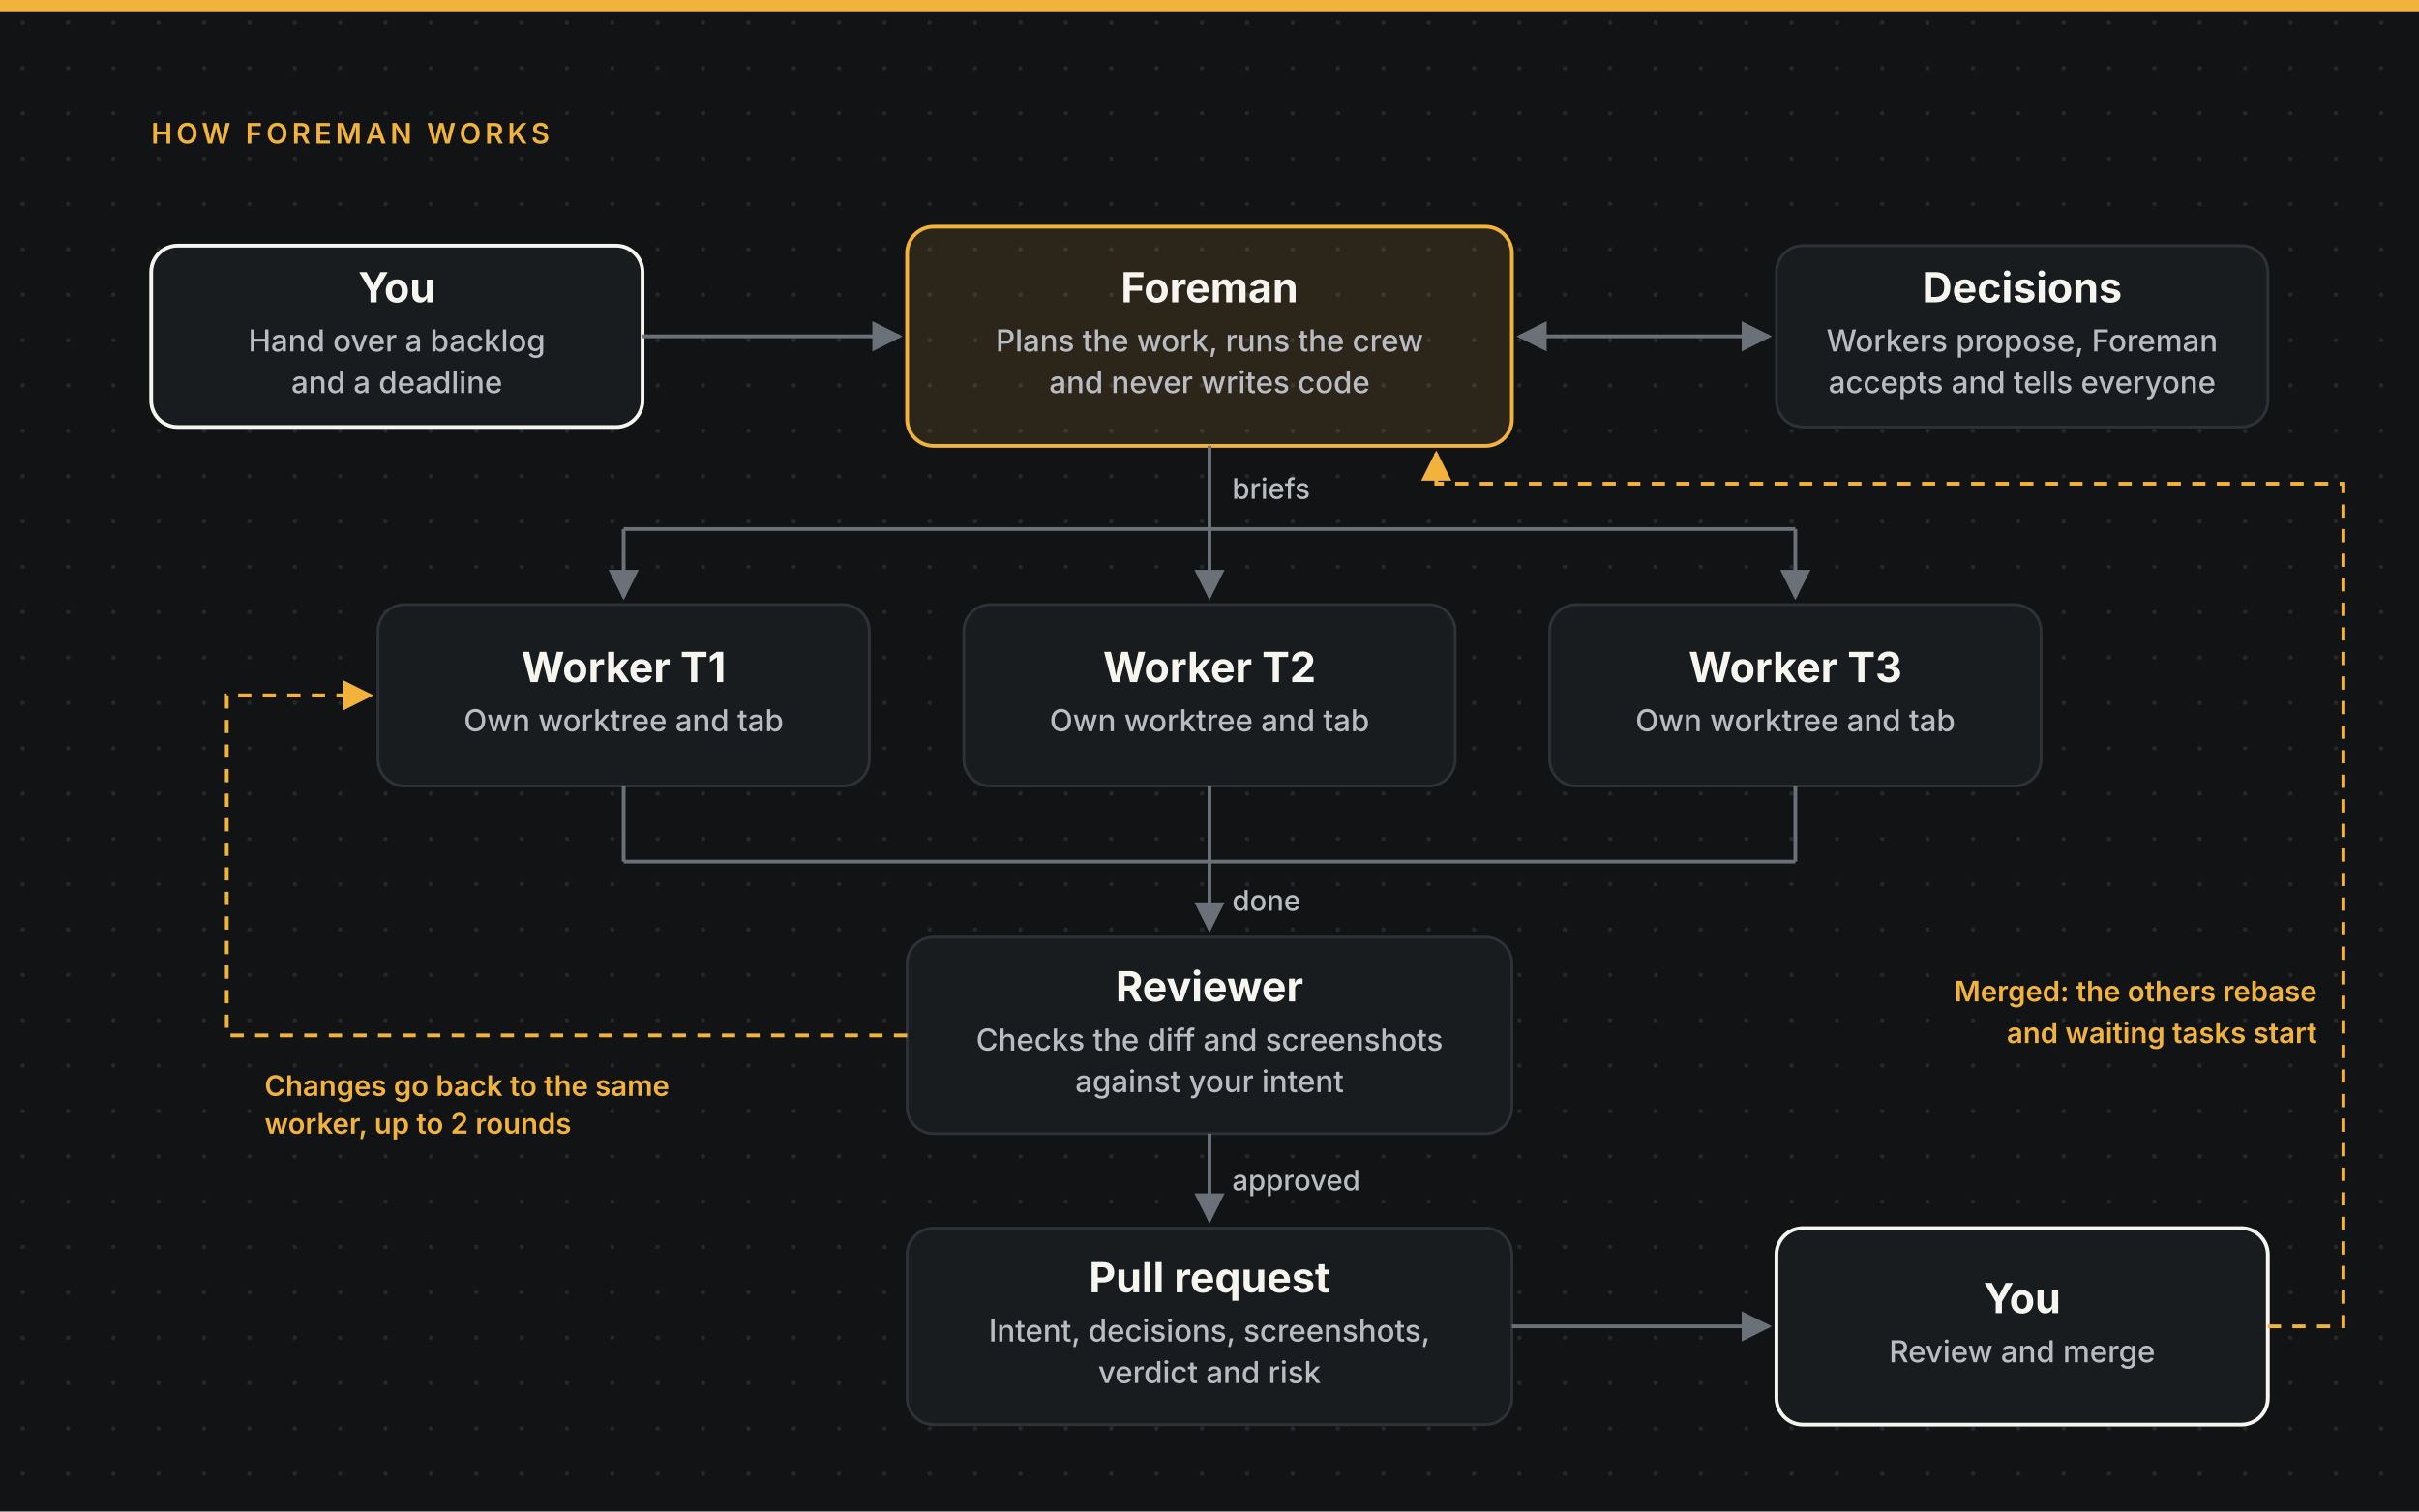
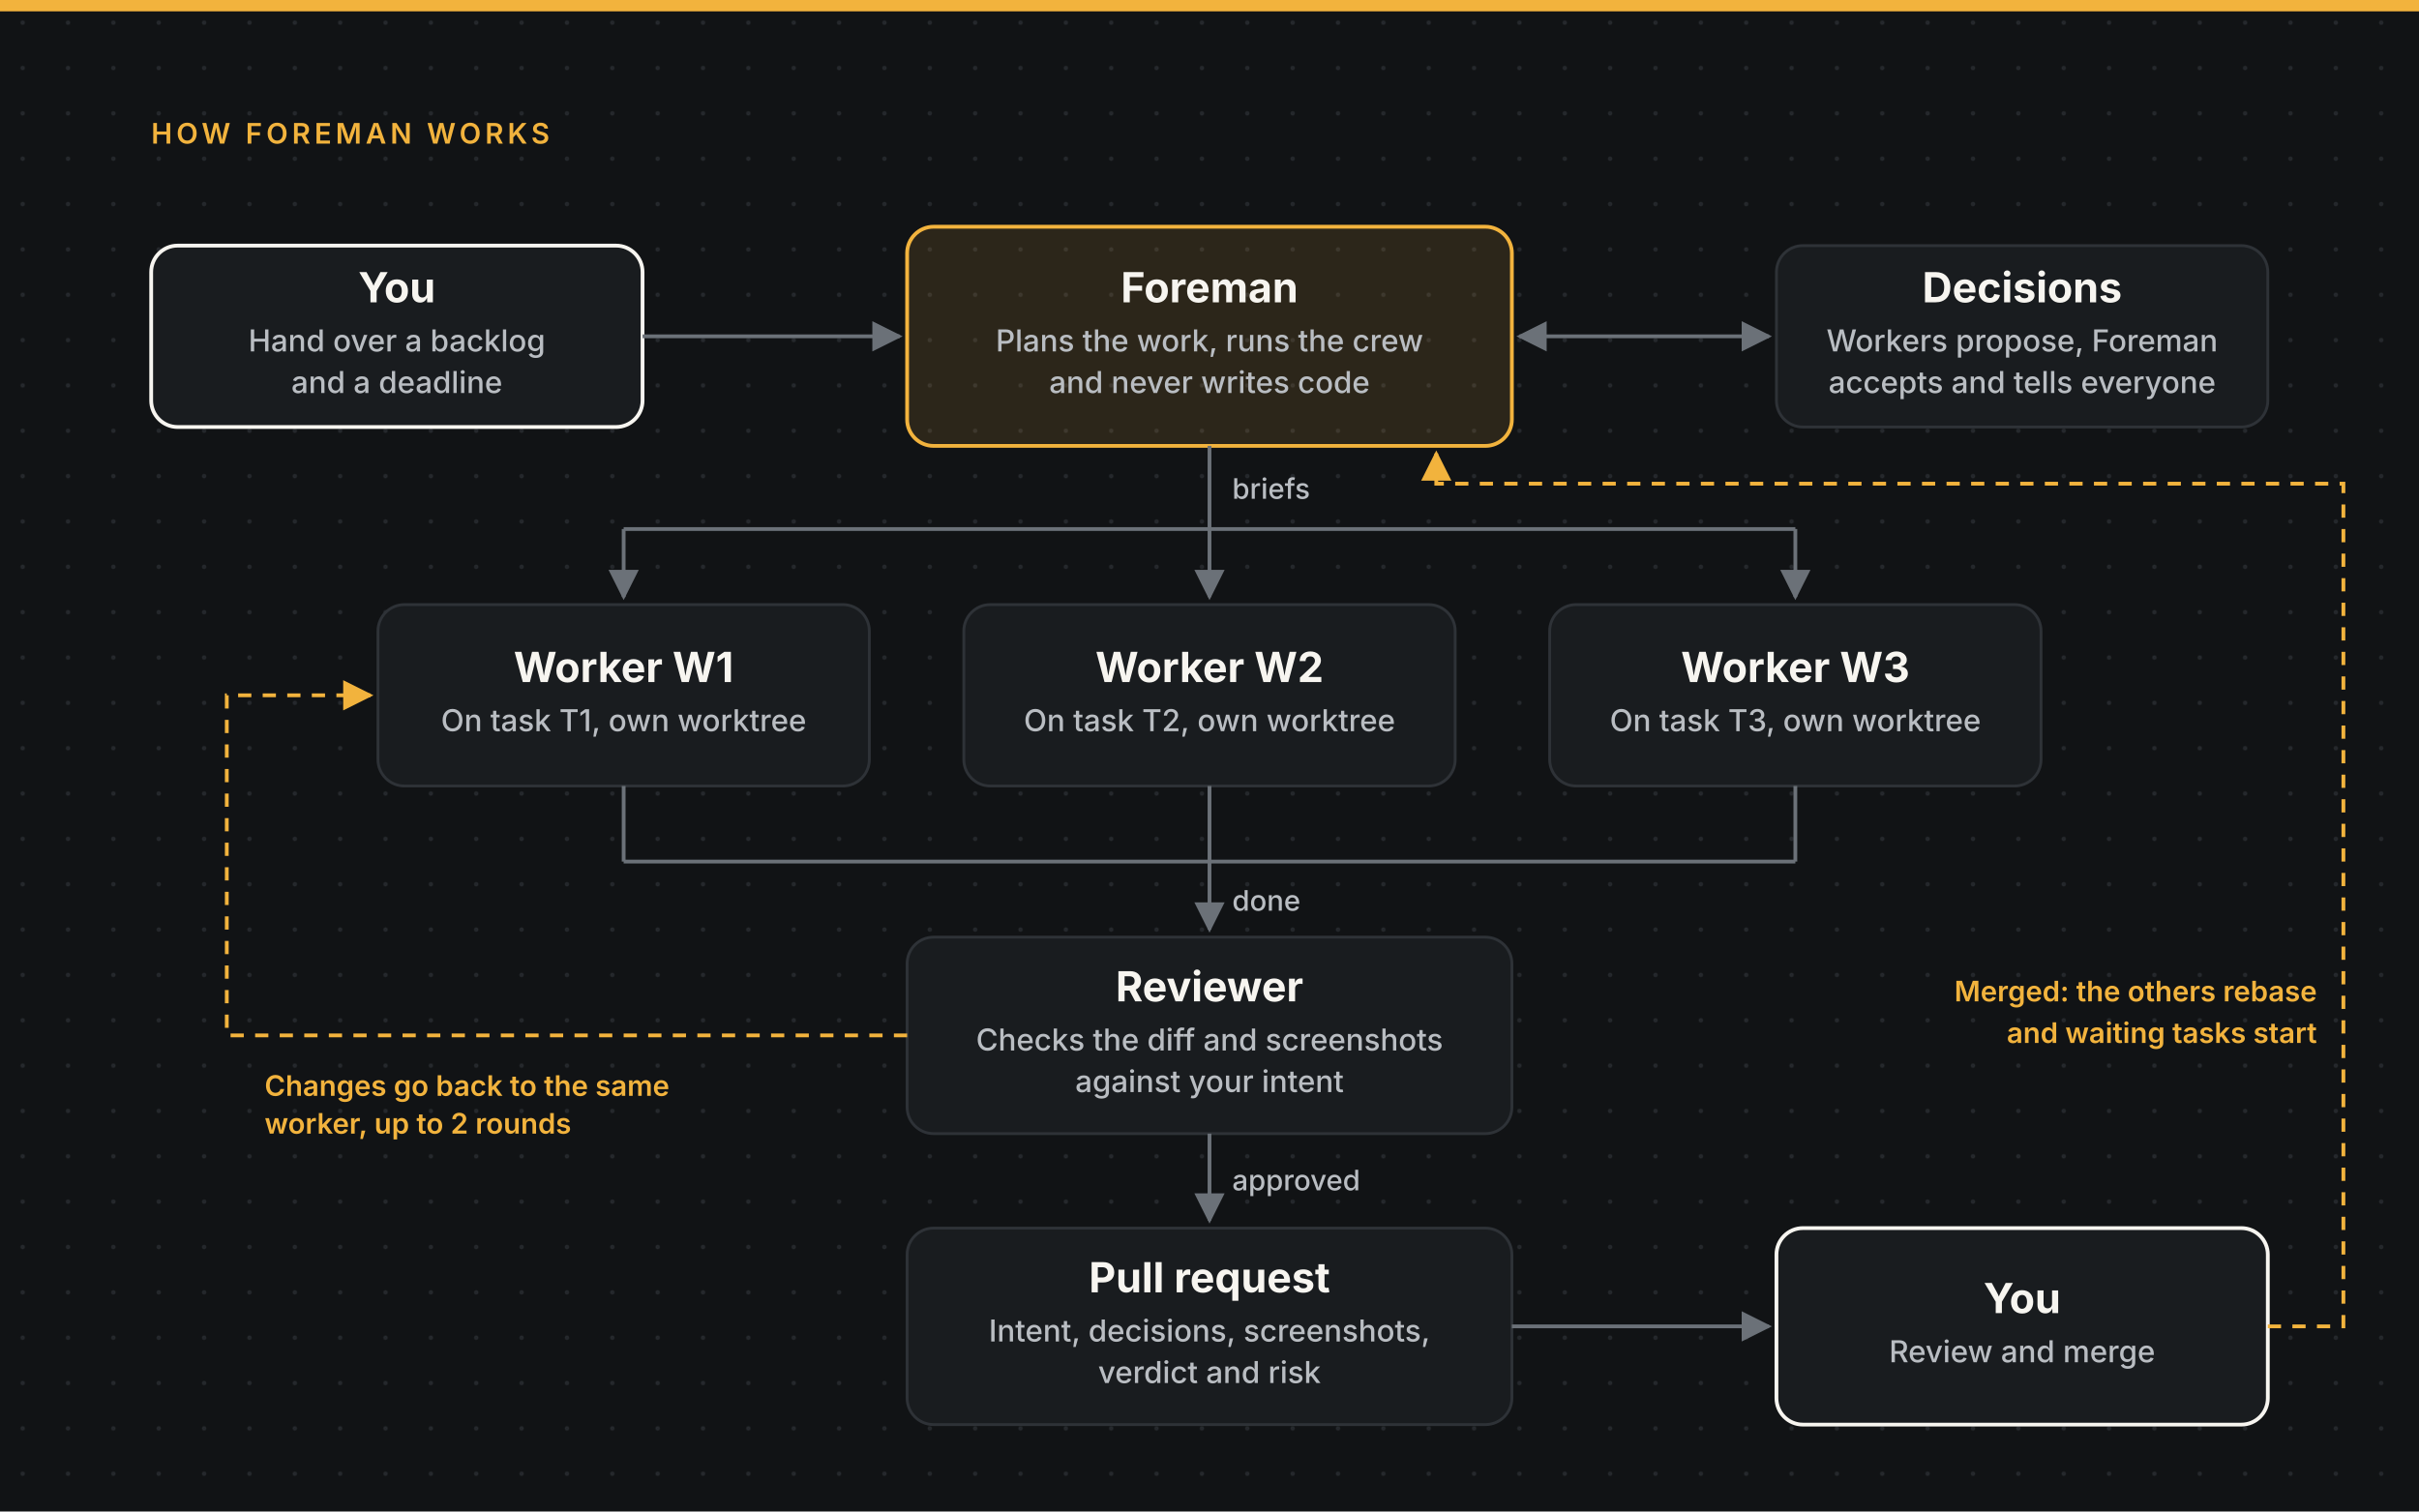
<svg xmlns="http://www.w3.org/2000/svg" viewBox="0 0 1280 800" font-family="Inter, -apple-system, 'Segoe UI', Helvetica, Arial, sans-serif">
  <style>
    .title { font-size: 22px; font-weight: 700; fill: #F7F5F0; }
    .sub { font-size: 16px; font-weight: 500; fill: #B9BDC2; }
    .label { font-size: 15px; font-weight: 500; fill: #B9BDC2; }
    .loop { font-size: 15px; font-weight: 600; fill: #F2B33D; }
  </style>
  <defs>
    <pattern id="dots" width="24" height="24" patternUnits="userSpaceOnUse">
      <circle cx="12" cy="12" r="1.2" fill="#24272B" />
    </pattern>
    <marker id="head" viewBox="0 0 10 10" refX="9" refY="5" markerWidth="8" markerHeight="8" orient="auto-start-reverse">
      <path d="M0 0 L10 5 L0 10 Z" fill="#6B7178" />
    </marker>
    <marker id="headAccent" viewBox="0 0 10 10" refX="9" refY="5" markerWidth="8" markerHeight="8" orient="auto-start-reverse">
      <path d="M0 0 L10 5 L0 10 Z" fill="#F2B33D" />
    </marker>
  </defs>
  <rect width="1280" height="800" fill="#111315" />
  <rect width="1280" height="800" fill="url(#dots)" />
  <rect width="1280" height="6" fill="#F2B33D" />
  <text x="80" y="76" font-size="15" font-weight="600" letter-spacing="2.1" fill="#F2B33D">HOW FOREMAN WORKS</text>
  <rect x="80" y="130" width="260" height="96" rx="14" fill="#191C1F" stroke="#F7F5F0" stroke-width="2" />
  <text x="210" y="160" text-anchor="middle" class="title">You</text>
  <text x="210" y="186" text-anchor="middle" class="sub">Hand over a backlog</text>
  <text x="210" y="208" text-anchor="middle" class="sub">and a deadline</text>
  <rect x="480" y="120" width="320" height="116" rx="14" fill="#F2B33D" fill-opacity="0.12" stroke="#F2B33D" stroke-width="2" />
  <text x="640" y="160" text-anchor="middle" class="title">Foreman</text>
  <text x="640" y="186" text-anchor="middle" class="sub">Plans the work, runs the crew</text>
  <text x="640" y="208" text-anchor="middle" class="sub">and never writes code</text>
  <rect x="940" y="130" width="260" height="96" rx="14" fill="#191C1F" stroke="#2E3237" stroke-width="1.5" />
  <text x="1070" y="160" text-anchor="middle" class="title">Decisions</text>
  <text x="1070" y="186" text-anchor="middle" class="sub">Workers propose, Foreman</text>
  <text x="1070" y="208" text-anchor="middle" class="sub">accepts and tells everyone</text>
  <path d="M340 178 L476 178" fill="none" stroke="#6B7178" stroke-width="2" marker-end="url(#head)" />
  <path d="M804 178 L936 178" fill="none" stroke="#6B7178" stroke-width="2" marker-end="url(#head)" marker-start="url(#head)" />
  <path d="M640 236 L640 280 M330 280 L950 280" fill="none" stroke="#6B7178" stroke-width="2" />
  <path d="M330 280 L330 316" fill="none" stroke="#6B7178" stroke-width="2" marker-end="url(#head)" />
  <path d="M640 280 L640 316" fill="none" stroke="#6B7178" stroke-width="2" marker-end="url(#head)" />
  <path d="M950 280 L950 316" fill="none" stroke="#6B7178" stroke-width="2" marker-end="url(#head)" />
  <text x="652" y="264" class="label">briefs</text>
  <rect x="200" y="320" width="260" height="96" rx="14" fill="#191C1F" stroke="#2E3237" stroke-width="1.5" />
-   <text x="330" y="361" text-anchor="middle" class="title">Worker T1</text>
-   <text x="330" y="387" text-anchor="middle" class="sub">Own worktree and tab</text>
+   <text x="330" y="361" text-anchor="middle" class="title">Worker W1</text>
+   <text x="330" y="387" text-anchor="middle" class="sub">On task T1, own worktree</text>
  <rect x="510" y="320" width="260" height="96" rx="14" fill="#191C1F" stroke="#2E3237" stroke-width="1.5" />
-   <text x="640" y="361" text-anchor="middle" class="title">Worker T2</text>
-   <text x="640" y="387" text-anchor="middle" class="sub">Own worktree and tab</text>
+   <text x="640" y="361" text-anchor="middle" class="title">Worker W2</text>
+   <text x="640" y="387" text-anchor="middle" class="sub">On task T2, own worktree</text>
  <rect x="820" y="320" width="260" height="96" rx="14" fill="#191C1F" stroke="#2E3237" stroke-width="1.5" />
-   <text x="950" y="361" text-anchor="middle" class="title">Worker T3</text>
-   <text x="950" y="387" text-anchor="middle" class="sub">Own worktree and tab</text>
+   <text x="950" y="361" text-anchor="middle" class="title">Worker W3</text>
+   <text x="950" y="387" text-anchor="middle" class="sub">On task T3, own worktree</text>
  <path d="M330 416 L330 456 M640 416 L640 456 M950 416 L950 456 M330 456 L950 456" fill="none" stroke="#6B7178" stroke-width="2" />
  <path d="M640 456 L640 492" fill="none" stroke="#6B7178" stroke-width="2" marker-end="url(#head)" />
  <text x="652" y="482" class="label">done</text>
  <rect x="480" y="496" width="320" height="104" rx="14" fill="#191C1F" stroke="#2E3237" stroke-width="1.5" />
  <text x="640" y="530" text-anchor="middle" class="title">Reviewer</text>
  <text x="640" y="556" text-anchor="middle" class="sub">Checks the diff and screenshots</text>
  <text x="640" y="578" text-anchor="middle" class="sub">against your intent</text>
  <path d="M480 548 L120 548 L120 368 L196 368" fill="none" stroke="#F2B33D" stroke-width="2" stroke-dasharray="7 6" marker-end="url(#headAccent)" />
  <text x="140" y="580" class="loop">Changes go back to the same</text>
  <text x="140" y="600" class="loop">worker, up to 2 rounds</text>
  <path d="M640 600 L640 646" fill="none" stroke="#6B7178" stroke-width="2" marker-end="url(#head)" />
  <text x="652" y="630" class="label">approved</text>
  <rect x="480" y="650" width="320" height="104" rx="14" fill="#191C1F" stroke="#2E3237" stroke-width="1.5" />
  <text x="640" y="684" text-anchor="middle" class="title">Pull request</text>
  <text x="640" y="710" text-anchor="middle" class="sub">Intent, decisions, screenshots,</text>
  <text x="640" y="732" text-anchor="middle" class="sub">verdict and risk</text>
  <rect x="940" y="650" width="260" height="104" rx="14" fill="#191C1F" stroke="#F7F5F0" stroke-width="2" />
  <text x="1070" y="695" text-anchor="middle" class="title">You</text>
  <text x="1070" y="721" text-anchor="middle" class="sub">Review and merge</text>
  <path d="M800 702 L936 702" fill="none" stroke="#6B7178" stroke-width="2" marker-end="url(#head)" />
  <path d="M1200 702 L1240 702 L1240 256 L760 256 L760 240" fill="none" stroke="#F2B33D" stroke-width="2" stroke-dasharray="7 6" marker-end="url(#headAccent)" />
  <text x="1226" y="530" text-anchor="end" class="loop">Merged: the others rebase</text>
  <text x="1226" y="552" text-anchor="end" class="loop">and waiting tasks start</text>
</svg>
